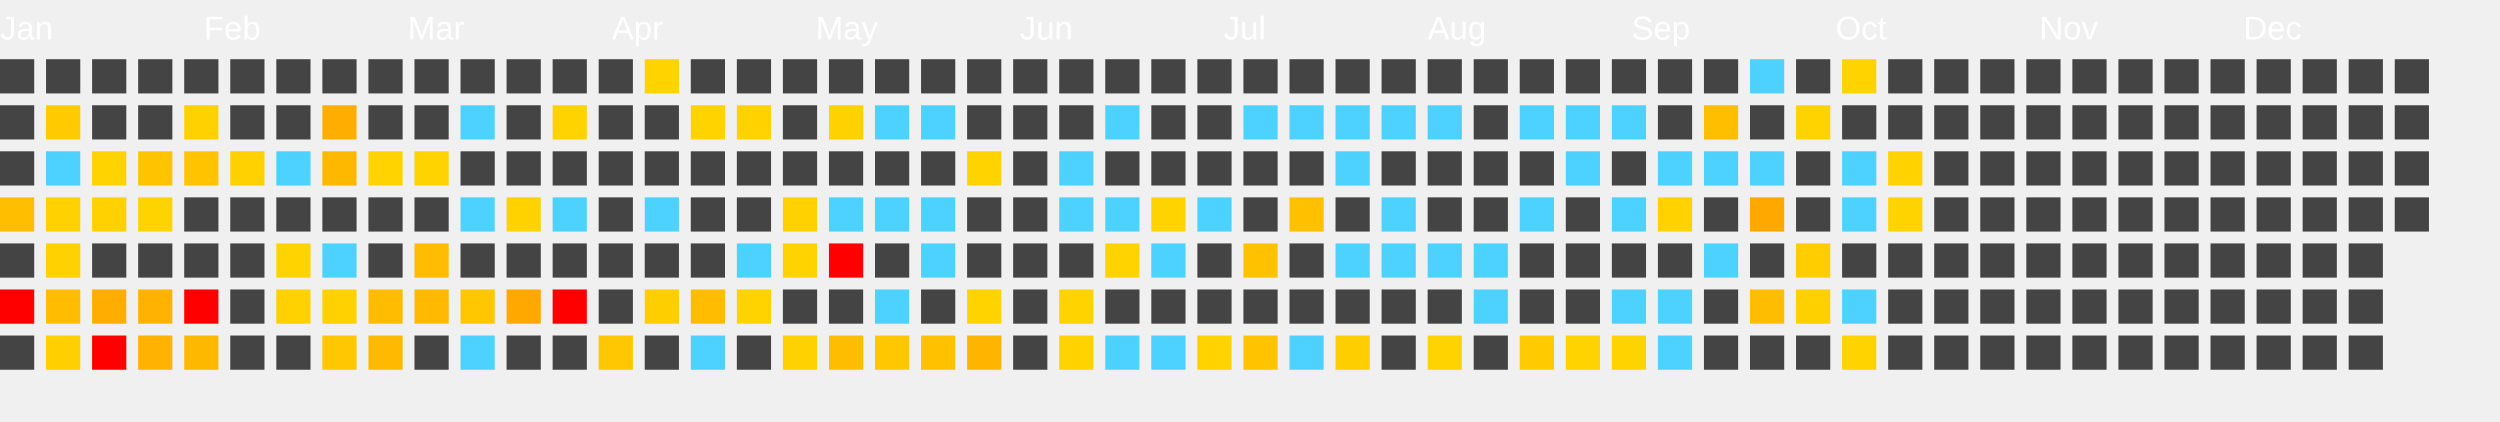
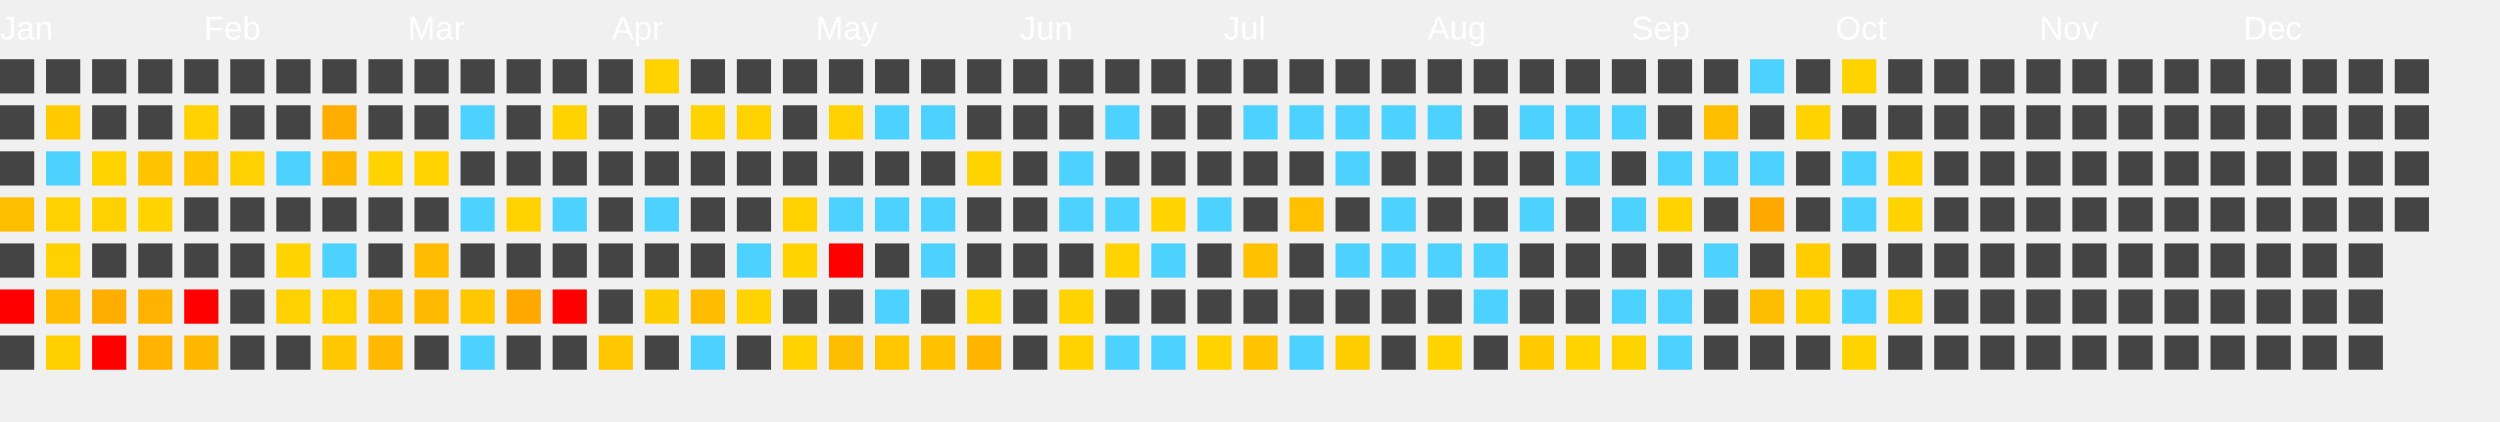
<svg xmlns="http://www.w3.org/2000/svg" baseProfile="full" height="32mm" version="1.1" viewBox="0,0,190,32" width="190mm">
  <defs />
  <rect fill="none" height="32" width="190" x="0" y="0" />
  <text fill="#FFFFFF" style="font-size:2.5px; font-family:Arial" x="0.0" y="3.0">Jan</text>
  <text fill="#FFFFFF" style="font-size:2.5px; font-family:Arial" x="15.5" y="3.0">Feb</text>
  <text fill="#FFFFFF" style="font-size:2.5px; font-family:Arial" x="31.0" y="3.0">Mar</text>
  <text fill="#FFFFFF" style="font-size:2.5px; font-family:Arial" x="46.5" y="3.0">Apr</text>
  <text fill="#FFFFFF" style="font-size:2.5px; font-family:Arial" x="62.0" y="3.0">May</text>
  <text fill="#FFFFFF" style="font-size:2.5px; font-family:Arial" x="77.5" y="3.0">Jun</text>
  <text fill="#FFFFFF" style="font-size:2.5px; font-family:Arial" x="93.0" y="3.0">Jul</text>
  <text fill="#FFFFFF" style="font-size:2.5px; font-family:Arial" x="108.5" y="3.0">Aug</text>
  <text fill="#FFFFFF" style="font-size:2.5px; font-family:Arial" x="124.0" y="3.0">Sep</text>
  <text fill="#FFFFFF" style="font-size:2.5px; font-family:Arial" x="139.5" y="3.0">Oct</text>
  <text fill="#FFFFFF" style="font-size:2.5px; font-family:Arial" x="155.0" y="3.0">Nov</text>
  <text fill="#FFFFFF" style="font-size:2.5px; font-family:Arial" x="170.5" y="3.0">Dec</text>
  <rect fill="#444444" height="2.6" width="2.6" x="0.0" y="4.5" />
  <rect fill="#444444" height="2.6" width="2.6" x="0.0" y="8.0" />
  <rect fill="#444444" height="2.6" width="2.6" x="0.0" y="11.5" />
  <rect fill="#ffbe00" height="2.6" width="2.6" x="0.0" y="15.0" />
  <rect fill="#444444" height="2.6" width="2.6" x="0.0" y="18.5" />
  <rect fill="red" height="2.6" width="2.6" x="0.0" y="22.0" />
  <rect fill="#444444" height="2.6" width="2.6" x="0.0" y="25.5" />
  <rect fill="#444444" height="2.6" width="2.6" x="3.5" y="4.5" />
  <rect fill="#ffcb00" height="2.6" width="2.6" x="3.5" y="8.0" />
  <rect fill="#4dd2ff" height="2.6" width="2.6" x="3.5" y="11.5" />
  <rect fill="#ffd100" height="2.6" width="2.6" x="3.5" y="15.0" />
  <rect fill="#ffd100" height="2.6" width="2.6" x="3.5" y="18.5" />
  <rect fill="#ffbc00" height="2.6" width="2.6" x="3.5" y="22.0" />
  <rect fill="#ffcf00" height="2.6" width="2.6" x="3.5" y="25.5" />
  <rect fill="#444444" height="2.6" width="2.6" x="7.0" y="4.5" />
  <rect fill="#444444" height="2.6" width="2.6" x="7.0" y="8.0" />
  <rect fill="#ffd300" height="2.6" width="2.6" x="7.0" y="11.5" />
  <rect fill="#ffd100" height="2.6" width="2.6" x="7.0" y="15.0" />
  <rect fill="#444444" height="2.6" width="2.6" x="7.0" y="18.5" />
  <rect fill="#ffae00" height="2.6" width="2.6" x="7.0" y="22.0" />
  <rect fill="red" height="2.6" width="2.6" x="7.0" y="25.5" />
  <rect fill="#444444" height="2.6" width="2.6" x="10.5" y="4.5" />
  <rect fill="#444444" height="2.6" width="2.6" x="10.5" y="8.0" />
  <rect fill="#ffc400" height="2.6" width="2.6" x="10.5" y="11.5" />
  <rect fill="#ffd300" height="2.6" width="2.6" x="10.5" y="15.0" />
  <rect fill="#444444" height="2.6" width="2.6" x="10.5" y="18.5" />
  <rect fill="#ffb200" height="2.6" width="2.6" x="10.5" y="22.0" />
  <rect fill="#ffb200" height="2.6" width="2.6" x="10.5" y="25.5" />
  <rect fill="#444444" height="2.6" width="2.6" x="14.0" y="4.5" />
  <rect fill="#ffd100" height="2.6" width="2.6" x="14.0" y="8.0" />
  <rect fill="#ffc300" height="2.6" width="2.6" x="14.0" y="11.5" />
  <rect fill="#444444" height="2.6" width="2.6" x="14.0" y="15.0" />
  <rect fill="#444444" height="2.6" width="2.6" x="14.0" y="18.5" />
  <rect fill="red" height="2.6" width="2.6" x="14.0" y="22.0" />
  <rect fill="#ffb800" height="2.6" width="2.6" x="14.0" y="25.5" />
  <rect fill="#444444" height="2.6" width="2.6" x="17.5" y="4.5" />
  <rect fill="#444444" height="2.6" width="2.6" x="17.5" y="8.0" />
  <rect fill="#ffd100" height="2.6" width="2.6" x="17.5" y="11.5" />
  <rect fill="#444444" height="2.6" width="2.6" x="17.5" y="15.0" />
  <rect fill="#444444" height="2.6" width="2.6" x="17.5" y="18.5" />
  <rect fill="#444444" height="2.6" width="2.6" x="17.5" y="22.0" />
  <rect fill="#444444" height="2.6" width="2.6" x="17.5" y="25.5" />
  <rect fill="#444444" height="2.6" width="2.6" x="21.0" y="4.5" />
  <rect fill="#444444" height="2.6" width="2.6" x="21.0" y="8.0" />
  <rect fill="#4dd2ff" height="2.6" width="2.6" x="21.0" y="11.5" />
  <rect fill="#444444" height="2.6" width="2.6" x="21.0" y="15.0" />
  <rect fill="#ffd300" height="2.6" width="2.6" x="21.0" y="18.5" />
  <rect fill="#ffd100" height="2.6" width="2.6" x="21.0" y="22.0" />
  <rect fill="#444444" height="2.6" width="2.6" x="21.0" y="25.5" />
  <rect fill="#444444" height="2.6" width="2.6" x="24.5" y="4.5" />
  <rect fill="#ffae00" height="2.6" width="2.6" x="24.5" y="8.0" />
  <rect fill="#ffb800" height="2.6" width="2.6" x="24.5" y="11.5" />
  <rect fill="#444444" height="2.6" width="2.6" x="24.5" y="15.0" />
  <rect fill="#4dd2ff" height="2.6" width="2.6" x="24.5" y="18.5" />
  <rect fill="#ffd100" height="2.6" width="2.6" x="24.5" y="22.0" />
  <rect fill="#ffc700" height="2.6" width="2.6" x="24.5" y="25.5" />
  <rect fill="#444444" height="2.6" width="2.6" x="28.0" y="4.5" />
  <rect fill="#444444" height="2.6" width="2.6" x="28.0" y="8.0" />
  <rect fill="#ffd300" height="2.6" width="2.6" x="28.0" y="11.5" />
  <rect fill="#444444" height="2.6" width="2.6" x="28.0" y="15.0" />
  <rect fill="#444444" height="2.6" width="2.6" x="28.0" y="18.5" />
  <rect fill="#ffbc00" height="2.6" width="2.6" x="28.0" y="22.0" />
  <rect fill="#ffb900" height="2.6" width="2.6" x="28.0" y="25.5" />
  <rect fill="#444444" height="2.6" width="2.6" x="31.5" y="4.5" />
  <rect fill="#444444" height="2.6" width="2.6" x="31.5" y="8.0" />
  <rect fill="#ffd300" height="2.6" width="2.6" x="31.5" y="11.5" />
  <rect fill="#444444" height="2.6" width="2.6" x="31.5" y="15.0" />
  <rect fill="#ffbc00" height="2.6" width="2.6" x="31.5" y="18.5" />
  <rect fill="#ffba00" height="2.6" width="2.6" x="31.5" y="22.0" />
  <rect fill="#444444" height="2.6" width="2.6" x="31.5" y="25.5" />
  <rect fill="#444444" height="2.6" width="2.6" x="35.0" y="4.5" />
  <rect fill="#4dd2ff" height="2.6" width="2.6" x="35.0" y="8.0" />
  <rect fill="#444444" height="2.6" width="2.6" x="35.0" y="11.5" />
  <rect fill="#4dd2ff" height="2.6" width="2.6" x="35.0" y="15.0" />
  <rect fill="#444444" height="2.6" width="2.6" x="35.0" y="18.5" />
  <rect fill="#ffc700" height="2.6" width="2.6" x="35.0" y="22.0" />
  <rect fill="#4dd2ff" height="2.6" width="2.6" x="35.0" y="25.5" />
  <rect fill="#444444" height="2.6" width="2.6" x="38.5" y="4.5" />
  <rect fill="#444444" height="2.6" width="2.6" x="38.5" y="8.0" />
  <rect fill="#444444" height="2.6" width="2.6" x="38.5" y="11.5" />
  <rect fill="#ffd200" height="2.6" width="2.6" x="38.5" y="15.0" />
  <rect fill="#444444" height="2.6" width="2.6" x="38.5" y="18.5" />
  <rect fill="#ffa900" height="2.6" width="2.6" x="38.5" y="22.0" />
  <rect fill="#444444" height="2.6" width="2.6" x="38.5" y="25.5" />
  <rect fill="#444444" height="2.6" width="2.6" x="42.0" y="4.5" />
  <rect fill="#ffd300" height="2.6" width="2.6" x="42.0" y="8.0" />
  <rect fill="#444444" height="2.6" width="2.6" x="42.0" y="11.5" />
  <rect fill="#4dd2ff" height="2.6" width="2.6" x="42.0" y="15.0" />
  <rect fill="#444444" height="2.6" width="2.6" x="42.0" y="18.5" />
  <rect fill="red" height="2.6" width="2.6" x="42.0" y="22.0" />
  <rect fill="#444444" height="2.6" width="2.6" x="42.0" y="25.5" />
  <rect fill="#444444" height="2.6" width="2.6" x="45.5" y="4.5" />
  <rect fill="#444444" height="2.6" width="2.6" x="45.5" y="8.0" />
  <rect fill="#444444" height="2.6" width="2.6" x="45.5" y="11.5" />
  <rect fill="#444444" height="2.6" width="2.6" x="45.5" y="15.0" />
  <rect fill="#444444" height="2.6" width="2.6" x="45.5" y="18.5" />
  <rect fill="#444444" height="2.6" width="2.6" x="45.5" y="22.0" />
  <rect fill="#ffc700" height="2.6" width="2.6" x="45.5" y="25.5" />
  <rect fill="#ffd300" height="2.6" width="2.6" x="49.0" y="4.5" />
  <rect fill="#444444" height="2.6" width="2.6" x="49.0" y="8.0" />
  <rect fill="#444444" height="2.6" width="2.6" x="49.0" y="11.5" />
  <rect fill="#4dd2ff" height="2.6" width="2.6" x="49.0" y="15.0" />
  <rect fill="#444444" height="2.6" width="2.6" x="49.0" y="18.5" />
  <rect fill="#ffce00" height="2.6" width="2.6" x="49.0" y="22.0" />
  <rect fill="#444444" height="2.6" width="2.6" x="49.0" y="25.5" />
  <rect fill="#444444" height="2.6" width="2.6" x="52.5" y="4.5" />
  <rect fill="#ffd300" height="2.6" width="2.6" x="52.5" y="8.0" />
  <rect fill="#444444" height="2.6" width="2.6" x="52.5" y="11.5" />
  <rect fill="#444444" height="2.6" width="2.6" x="52.5" y="15.0" />
  <rect fill="#444444" height="2.6" width="2.6" x="52.5" y="18.5" />
  <rect fill="#ffbc00" height="2.6" width="2.6" x="52.5" y="22.0" />
  <rect fill="#4dd2ff" height="2.6" width="2.6" x="52.5" y="25.5" />
  <rect fill="#444444" height="2.6" width="2.6" x="56.0" y="4.5" />
  <rect fill="#ffd200" height="2.6" width="2.6" x="56.0" y="8.0" />
  <rect fill="#444444" height="2.6" width="2.6" x="56.0" y="11.5" />
  <rect fill="#444444" height="2.6" width="2.6" x="56.0" y="15.0" />
  <rect fill="#4dd2ff" height="2.6" width="2.6" x="56.0" y="18.5" />
  <rect fill="#ffd300" height="2.6" width="2.6" x="56.0" y="22.0" />
  <rect fill="#444444" height="2.6" width="2.6" x="56.0" y="25.5" />
  <rect fill="#444444" height="2.6" width="2.6" x="59.5" y="4.5" />
  <rect fill="#444444" height="2.6" width="2.6" x="59.5" y="8.0" />
  <rect fill="#444444" height="2.6" width="2.6" x="59.5" y="11.5" />
  <rect fill="#ffd100" height="2.6" width="2.6" x="59.5" y="15.0" />
  <rect fill="#ffd300" height="2.6" width="2.6" x="59.5" y="18.5" />
  <rect fill="#444444" height="2.6" width="2.6" x="59.5" y="22.0" />
  <rect fill="#ffd100" height="2.6" width="2.6" x="59.5" y="25.5" />
  <rect fill="#444444" height="2.6" width="2.6" x="63.0" y="4.5" />
  <rect fill="#ffd100" height="2.6" width="2.6" x="63.0" y="8.0" />
  <rect fill="#444444" height="2.6" width="2.6" x="63.0" y="11.5" />
  <rect fill="#4dd2ff" height="2.6" width="2.6" x="63.0" y="15.0" />
  <rect fill="red" height="2.6" width="2.6" x="63.0" y="18.5" />
  <rect fill="#444444" height="2.6" width="2.6" x="63.0" y="22.0" />
  <rect fill="#ffbd00" height="2.6" width="2.6" x="63.0" y="25.5" />
  <rect fill="#444444" height="2.6" width="2.6" x="66.5" y="4.5" />
  <rect fill="#4dd2ff" height="2.6" width="2.6" x="66.5" y="8.0" />
  <rect fill="#444444" height="2.6" width="2.6" x="66.5" y="11.5" />
  <rect fill="#4dd2ff" height="2.6" width="2.6" x="66.5" y="15.0" />
  <rect fill="#444444" height="2.6" width="2.6" x="66.5" y="18.5" />
  <rect fill="#4dd2ff" height="2.6" width="2.6" x="66.5" y="22.0" />
  <rect fill="#ffc700" height="2.6" width="2.6" x="66.5" y="25.5" />
  <rect fill="#444444" height="2.6" width="2.6" x="70.0" y="4.5" />
  <rect fill="#4dd2ff" height="2.6" width="2.6" x="70.0" y="8.0" />
  <rect fill="#444444" height="2.6" width="2.6" x="70.0" y="11.5" />
  <rect fill="#4dd2ff" height="2.6" width="2.6" x="70.0" y="15.0" />
  <rect fill="#4dd2ff" height="2.6" width="2.6" x="70.0" y="18.5" />
  <rect fill="#444444" height="2.6" width="2.6" x="70.0" y="22.0" />
  <rect fill="#ffc100" height="2.6" width="2.6" x="70.0" y="25.5" />
  <rect fill="#444444" height="2.6" width="2.6" x="73.5" y="4.5" />
  <rect fill="#444444" height="2.6" width="2.6" x="73.5" y="8.0" />
  <rect fill="#ffd300" height="2.6" width="2.6" x="73.5" y="11.5" />
  <rect fill="#444444" height="2.6" width="2.6" x="73.5" y="15.0" />
  <rect fill="#444444" height="2.6" width="2.6" x="73.5" y="18.5" />
  <rect fill="#ffd300" height="2.6" width="2.6" x="73.5" y="22.0" />
  <rect fill="#ffb400" height="2.6" width="2.6" x="73.5" y="25.5" />
  <rect fill="#444444" height="2.6" width="2.6" x="77.0" y="4.5" />
  <rect fill="#444444" height="2.6" width="2.6" x="77.0" y="8.0" />
  <rect fill="#444444" height="2.6" width="2.6" x="77.0" y="11.5" />
  <rect fill="#444444" height="2.6" width="2.6" x="77.0" y="15.0" />
  <rect fill="#444444" height="2.6" width="2.6" x="77.0" y="18.5" />
  <rect fill="#444444" height="2.6" width="2.6" x="77.0" y="22.0" />
  <rect fill="#444444" height="2.6" width="2.6" x="77.0" y="25.5" />
  <rect fill="#444444" height="2.6" width="2.6" x="80.5" y="4.5" />
  <rect fill="#444444" height="2.6" width="2.6" x="80.5" y="8.0" />
  <rect fill="#4dd2ff" height="2.6" width="2.6" x="80.5" y="11.5" />
  <rect fill="#4dd2ff" height="2.6" width="2.6" x="80.5" y="15.0" />
  <rect fill="#444444" height="2.6" width="2.6" x="80.5" y="18.5" />
  <rect fill="#ffd300" height="2.6" width="2.6" x="80.5" y="22.0" />
  <rect fill="#ffd200" height="2.6" width="2.6" x="80.5" y="25.5" />
  <rect fill="#444444" height="2.6" width="2.6" x="84.0" y="4.5" />
  <rect fill="#4dd2ff" height="2.6" width="2.6" x="84.0" y="8.0" />
  <rect fill="#444444" height="2.6" width="2.6" x="84.0" y="11.5" />
  <rect fill="#4dd2ff" height="2.6" width="2.6" x="84.0" y="15.0" />
  <rect fill="#ffd300" height="2.6" width="2.6" x="84.0" y="18.5" />
  <rect fill="#444444" height="2.6" width="2.6" x="84.0" y="22.0" />
  <rect fill="#4dd2ff" height="2.6" width="2.6" x="84.0" y="25.5" />
  <rect fill="#444444" height="2.6" width="2.6" x="87.5" y="4.5" />
  <rect fill="#444444" height="2.6" width="2.6" x="87.5" y="8.0" />
  <rect fill="#444444" height="2.6" width="2.6" x="87.5" y="11.5" />
  <rect fill="#ffd300" height="2.6" width="2.6" x="87.5" y="15.0" />
  <rect fill="#4dd2ff" height="2.6" width="2.6" x="87.5" y="18.5" />
  <rect fill="#444444" height="2.6" width="2.6" x="87.5" y="22.0" />
  <rect fill="#4dd2ff" height="2.6" width="2.6" x="87.5" y="25.5" />
  <rect fill="#444444" height="2.6" width="2.6" x="91.0" y="4.5" />
  <rect fill="#444444" height="2.6" width="2.6" x="91.0" y="8.0" />
  <rect fill="#444444" height="2.6" width="2.6" x="91.0" y="11.5" />
  <rect fill="#4dd2ff" height="2.6" width="2.6" x="91.0" y="15.0" />
  <rect fill="#444444" height="2.6" width="2.6" x="91.0" y="18.5" />
  <rect fill="#444444" height="2.6" width="2.6" x="91.0" y="22.0" />
  <rect fill="#ffd200" height="2.6" width="2.6" x="91.0" y="25.5" />
  <rect fill="#444444" height="2.6" width="2.6" x="94.5" y="4.5" />
  <rect fill="#4dd2ff" height="2.6" width="2.6" x="94.5" y="8.0" />
  <rect fill="#444444" height="2.6" width="2.6" x="94.5" y="11.5" />
  <rect fill="#444444" height="2.6" width="2.6" x="94.5" y="15.0" />
  <rect fill="#ffc100" height="2.6" width="2.6" x="94.5" y="18.5" />
  <rect fill="#444444" height="2.6" width="2.6" x="94.5" y="22.0" />
  <rect fill="#ffc300" height="2.6" width="2.6" x="94.5" y="25.5" />
  <rect fill="#444444" height="2.6" width="2.6" x="98.0" y="4.5" />
  <rect fill="#4dd2ff" height="2.6" width="2.6" x="98.0" y="8.0" />
  <rect fill="#444444" height="2.6" width="2.6" x="98.0" y="11.5" />
  <rect fill="#ffc000" height="2.6" width="2.6" x="98.0" y="15.0" />
  <rect fill="#444444" height="2.6" width="2.6" x="98.0" y="18.5" />
  <rect fill="#444444" height="2.6" width="2.6" x="98.0" y="22.0" />
  <rect fill="#4dd2ff" height="2.6" width="2.6" x="98.0" y="25.5" />
  <rect fill="#444444" height="2.6" width="2.6" x="101.5" y="4.5" />
  <rect fill="#4dd2ff" height="2.6" width="2.6" x="101.5" y="8.0" />
  <rect fill="#4dd2ff" height="2.6" width="2.6" x="101.5" y="11.5" />
  <rect fill="#444444" height="2.6" width="2.6" x="101.5" y="15.0" />
  <rect fill="#4dd2ff" height="2.6" width="2.6" x="101.5" y="18.5" />
  <rect fill="#444444" height="2.6" width="2.6" x="101.5" y="22.0" />
  <rect fill="#ffce00" height="2.6" width="2.6" x="101.5" y="25.5" />
  <rect fill="#444444" height="2.6" width="2.6" x="105.0" y="4.5" />
  <rect fill="#4dd2ff" height="2.6" width="2.6" x="105.0" y="8.0" />
  <rect fill="#444444" height="2.6" width="2.6" x="105.0" y="11.5" />
  <rect fill="#4dd2ff" height="2.6" width="2.6" x="105.0" y="15.0" />
  <rect fill="#4dd2ff" height="2.6" width="2.6" x="105.0" y="18.5" />
  <rect fill="#444444" height="2.6" width="2.6" x="105.0" y="22.0" />
  <rect fill="#444444" height="2.6" width="2.6" x="105.0" y="25.5" />
  <rect fill="#444444" height="2.6" width="2.6" x="108.5" y="4.5" />
  <rect fill="#4dd2ff" height="2.6" width="2.6" x="108.5" y="8.0" />
  <rect fill="#444444" height="2.6" width="2.6" x="108.5" y="11.5" />
  <rect fill="#444444" height="2.6" width="2.6" x="108.5" y="15.0" />
  <rect fill="#4dd2ff" height="2.6" width="2.6" x="108.5" y="18.5" />
  <rect fill="#444444" height="2.6" width="2.6" x="108.5" y="22.0" />
  <rect fill="#ffd300" height="2.6" width="2.6" x="108.5" y="25.5" />
  <rect fill="#444444" height="2.6" width="2.6" x="112.0" y="4.5" />
  <rect fill="#444444" height="2.6" width="2.6" x="112.0" y="8.0" />
  <rect fill="#444444" height="2.6" width="2.6" x="112.0" y="11.5" />
  <rect fill="#444444" height="2.6" width="2.6" x="112.0" y="15.0" />
  <rect fill="#4dd2ff" height="2.6" width="2.6" x="112.0" y="18.5" />
  <rect fill="#4dd2ff" height="2.6" width="2.6" x="112.0" y="22.0" />
  <rect fill="#444444" height="2.6" width="2.6" x="112.0" y="25.5" />
  <rect fill="#444444" height="2.6" width="2.6" x="115.5" y="4.5" />
  <rect fill="#4dd2ff" height="2.6" width="2.6" x="115.5" y="8.0" />
  <rect fill="#444444" height="2.6" width="2.6" x="115.5" y="11.5" />
  <rect fill="#4dd2ff" height="2.6" width="2.6" x="115.5" y="15.0" />
  <rect fill="#444444" height="2.6" width="2.6" x="115.5" y="18.5" />
  <rect fill="#444444" height="2.6" width="2.6" x="115.5" y="22.0" />
  <rect fill="#ffcb00" height="2.6" width="2.6" x="115.5" y="25.5" />
  <rect fill="#444444" height="2.6" width="2.6" x="119.0" y="4.5" />
  <rect fill="#4dd2ff" height="2.6" width="2.6" x="119.0" y="8.0" />
  <rect fill="#4dd2ff" height="2.6" width="2.6" x="119.0" y="11.5" />
  <rect fill="#444444" height="2.6" width="2.6" x="119.0" y="15.0" />
  <rect fill="#444444" height="2.6" width="2.6" x="119.0" y="18.5" />
  <rect fill="#444444" height="2.6" width="2.6" x="119.0" y="22.0" />
  <rect fill="#ffd300" height="2.6" width="2.6" x="119.0" y="25.5" />
  <rect fill="#444444" height="2.6" width="2.6" x="122.5" y="4.5" />
  <rect fill="#4dd2ff" height="2.6" width="2.6" x="122.5" y="8.0" />
  <rect fill="#444444" height="2.6" width="2.6" x="122.5" y="11.5" />
  <rect fill="#4dd2ff" height="2.6" width="2.6" x="122.5" y="15.0" />
  <rect fill="#444444" height="2.6" width="2.6" x="122.5" y="18.5" />
  <rect fill="#4dd2ff" height="2.6" width="2.6" x="122.5" y="22.0" />
  <rect fill="#ffd300" height="2.6" width="2.6" x="122.5" y="25.5" />
  <rect fill="#444444" height="2.6" width="2.6" x="126.0" y="4.5" />
  <rect fill="#444444" height="2.6" width="2.6" x="126.0" y="8.0" />
  <rect fill="#4dd2ff" height="2.6" width="2.6" x="126.0" y="11.5" />
  <rect fill="#ffd200" height="2.6" width="2.6" x="126.0" y="15.0" />
  <rect fill="#444444" height="2.6" width="2.6" x="126.0" y="18.5" />
  <rect fill="#4dd2ff" height="2.6" width="2.6" x="126.0" y="22.0" />
  <rect fill="#4dd2ff" height="2.6" width="2.6" x="126.0" y="25.5" />
  <rect fill="#444444" height="2.6" width="2.6" x="129.5" y="4.5" />
  <rect fill="#ffbe00" height="2.6" width="2.6" x="129.5" y="8.0" />
  <rect fill="#4dd2ff" height="2.6" width="2.6" x="129.5" y="11.5" />
  <rect fill="#444444" height="2.6" width="2.6" x="129.5" y="15.0" />
  <rect fill="#4dd2ff" height="2.6" width="2.6" x="129.5" y="18.5" />
  <rect fill="#444444" height="2.6" width="2.6" x="129.5" y="22.0" />
  <rect fill="#444444" height="2.6" width="2.6" x="129.5" y="25.5" />
  <rect fill="#4dd2ff" height="2.6" width="2.6" x="133.0" y="4.5" />
  <rect fill="#444444" height="2.6" width="2.6" x="133.0" y="8.0" />
  <rect fill="#4dd2ff" height="2.6" width="2.6" x="133.0" y="11.5" />
  <rect fill="#ffa900" height="2.6" width="2.6" x="133.0" y="15.0" />
  <rect fill="#444444" height="2.6" width="2.6" x="133.0" y="18.5" />
  <rect fill="#ffbd00" height="2.6" width="2.6" x="133.0" y="22.0" />
  <rect fill="#444444" height="2.6" width="2.6" x="133.0" y="25.5" />
  <rect fill="#444444" height="2.6" width="2.6" x="136.5" y="4.5" />
  <rect fill="#ffd300" height="2.6" width="2.6" x="136.5" y="8.0" />
  <rect fill="#444444" height="2.6" width="2.6" x="136.5" y="11.5" />
  <rect fill="#444444" height="2.6" width="2.6" x="136.5" y="15.0" />
  <rect fill="#ffcd00" height="2.6" width="2.6" x="136.5" y="18.5" />
  <rect fill="#ffd000" height="2.6" width="2.6" x="136.5" y="22.0" />
  <rect fill="#444444" height="2.6" width="2.6" x="136.5" y="25.5" />
  <rect fill="#ffd300" height="2.6" width="2.6" x="140.0" y="4.5" />
  <rect fill="#444444" height="2.6" width="2.6" x="140.0" y="8.0" />
  <rect fill="#4dd2ff" height="2.6" width="2.6" x="140.0" y="11.5" />
  <rect fill="#4dd2ff" height="2.6" width="2.6" x="140.0" y="15.0" />
  <rect fill="#444444" height="2.6" width="2.6" x="140.0" y="18.5" />
  <rect fill="#4dd2ff" height="2.6" width="2.6" x="140.0" y="22.0" />
  <rect fill="#ffd300" height="2.6" width="2.6" x="140.0" y="25.5" />
  <rect fill="#444444" height="2.6" width="2.6" x="143.5" y="4.5" />
  <rect fill="#444444" height="2.6" width="2.6" x="143.5" y="8.0" />
  <rect fill="#ffd200" height="2.6" width="2.6" x="143.5" y="11.5" />
  <rect fill="#ffd300" height="2.6" width="2.6" x="143.5" y="15.0" />
  <rect fill="#444444" height="2.6" width="2.6" x="143.5" y="18.5" />
-   <rect fill="#444444" height="2.6" width="2.6" x="143.5" y="22.0" />
+   <rect fill="#ffd100" height="2.6" width="2.6" x="143.5" y="22.0" />
  <rect fill="#444444" height="2.6" width="2.6" x="143.5" y="25.5" />
  <rect fill="#444444" height="2.6" width="2.6" x="147.0" y="4.5" />
  <rect fill="#444444" height="2.6" width="2.6" x="147.0" y="8.0" />
  <rect fill="#444444" height="2.6" width="2.6" x="147.0" y="11.5" />
  <rect fill="#444444" height="2.6" width="2.6" x="147.0" y="15.0" />
  <rect fill="#444444" height="2.6" width="2.6" x="147.0" y="18.5" />
  <rect fill="#444444" height="2.6" width="2.6" x="147.0" y="22.0" />
  <rect fill="#444444" height="2.6" width="2.6" x="147.0" y="25.5" />
  <rect fill="#444444" height="2.6" width="2.6" x="150.5" y="4.5" />
  <rect fill="#444444" height="2.6" width="2.6" x="150.5" y="8.0" />
  <rect fill="#444444" height="2.6" width="2.6" x="150.5" y="11.5" />
  <rect fill="#444444" height="2.6" width="2.6" x="150.5" y="15.0" />
  <rect fill="#444444" height="2.6" width="2.6" x="150.5" y="18.5" />
  <rect fill="#444444" height="2.6" width="2.6" x="150.5" y="22.0" />
  <rect fill="#444444" height="2.6" width="2.6" x="150.5" y="25.5" />
  <rect fill="#444444" height="2.6" width="2.6" x="154.0" y="4.5" />
  <rect fill="#444444" height="2.6" width="2.6" x="154.0" y="8.0" />
  <rect fill="#444444" height="2.6" width="2.6" x="154.0" y="11.5" />
  <rect fill="#444444" height="2.6" width="2.6" x="154.0" y="15.0" />
  <rect fill="#444444" height="2.6" width="2.6" x="154.0" y="18.5" />
  <rect fill="#444444" height="2.6" width="2.6" x="154.0" y="22.0" />
  <rect fill="#444444" height="2.6" width="2.6" x="154.0" y="25.5" />
  <rect fill="#444444" height="2.6" width="2.6" x="157.5" y="4.5" />
  <rect fill="#444444" height="2.6" width="2.6" x="157.5" y="8.0" />
  <rect fill="#444444" height="2.6" width="2.6" x="157.5" y="11.5" />
  <rect fill="#444444" height="2.6" width="2.6" x="157.5" y="15.0" />
  <rect fill="#444444" height="2.6" width="2.6" x="157.5" y="18.5" />
  <rect fill="#444444" height="2.6" width="2.6" x="157.5" y="22.0" />
  <rect fill="#444444" height="2.6" width="2.6" x="157.5" y="25.5" />
  <rect fill="#444444" height="2.6" width="2.6" x="161.0" y="4.5" />
  <rect fill="#444444" height="2.6" width="2.6" x="161.0" y="8.0" />
  <rect fill="#444444" height="2.6" width="2.6" x="161.0" y="11.5" />
  <rect fill="#444444" height="2.6" width="2.6" x="161.0" y="15.0" />
  <rect fill="#444444" height="2.6" width="2.6" x="161.0" y="18.5" />
  <rect fill="#444444" height="2.6" width="2.6" x="161.0" y="22.0" />
  <rect fill="#444444" height="2.6" width="2.6" x="161.0" y="25.5" />
  <rect fill="#444444" height="2.6" width="2.6" x="164.5" y="4.5" />
  <rect fill="#444444" height="2.6" width="2.6" x="164.5" y="8.0" />
  <rect fill="#444444" height="2.6" width="2.6" x="164.5" y="11.5" />
  <rect fill="#444444" height="2.6" width="2.6" x="164.5" y="15.0" />
  <rect fill="#444444" height="2.6" width="2.6" x="164.5" y="18.5" />
  <rect fill="#444444" height="2.6" width="2.6" x="164.5" y="22.0" />
  <rect fill="#444444" height="2.6" width="2.6" x="164.5" y="25.5" />
  <rect fill="#444444" height="2.6" width="2.6" x="168.0" y="4.5" />
  <rect fill="#444444" height="2.6" width="2.6" x="168.0" y="8.0" />
  <rect fill="#444444" height="2.6" width="2.6" x="168.0" y="11.5" />
  <rect fill="#444444" height="2.6" width="2.6" x="168.0" y="15.0" />
  <rect fill="#444444" height="2.6" width="2.6" x="168.0" y="18.5" />
  <rect fill="#444444" height="2.6" width="2.6" x="168.0" y="22.0" />
  <rect fill="#444444" height="2.6" width="2.6" x="168.0" y="25.5" />
  <rect fill="#444444" height="2.6" width="2.6" x="171.5" y="4.5" />
  <rect fill="#444444" height="2.6" width="2.6" x="171.5" y="8.0" />
  <rect fill="#444444" height="2.6" width="2.6" x="171.5" y="11.5" />
  <rect fill="#444444" height="2.6" width="2.6" x="171.5" y="15.0" />
  <rect fill="#444444" height="2.6" width="2.6" x="171.5" y="18.5" />
  <rect fill="#444444" height="2.6" width="2.6" x="171.5" y="22.0" />
  <rect fill="#444444" height="2.6" width="2.6" x="171.5" y="25.5" />
  <rect fill="#444444" height="2.6" width="2.6" x="175.0" y="4.5" />
  <rect fill="#444444" height="2.6" width="2.6" x="175.0" y="8.0" />
  <rect fill="#444444" height="2.6" width="2.6" x="175.0" y="11.5" />
  <rect fill="#444444" height="2.6" width="2.6" x="175.0" y="15.0" />
  <rect fill="#444444" height="2.6" width="2.6" x="175.0" y="18.5" />
  <rect fill="#444444" height="2.6" width="2.6" x="175.0" y="22.0" />
  <rect fill="#444444" height="2.6" width="2.6" x="175.0" y="25.5" />
  <rect fill="#444444" height="2.6" width="2.6" x="178.5" y="4.5" />
  <rect fill="#444444" height="2.6" width="2.6" x="178.5" y="8.0" />
  <rect fill="#444444" height="2.6" width="2.6" x="178.5" y="11.5" />
  <rect fill="#444444" height="2.6" width="2.6" x="178.5" y="15.0" />
  <rect fill="#444444" height="2.6" width="2.6" x="178.5" y="18.5" />
  <rect fill="#444444" height="2.6" width="2.6" x="178.5" y="22.0" />
  <rect fill="#444444" height="2.6" width="2.6" x="178.5" y="25.5" />
  <rect fill="#444444" height="2.6" width="2.6" x="182.0" y="4.5" />
  <rect fill="#444444" height="2.6" width="2.6" x="182.0" y="8.0" />
  <rect fill="#444444" height="2.6" width="2.6" x="182.0" y="11.5" />
  <rect fill="#444444" height="2.6" width="2.6" x="182.0" y="15.0" />
</svg>
